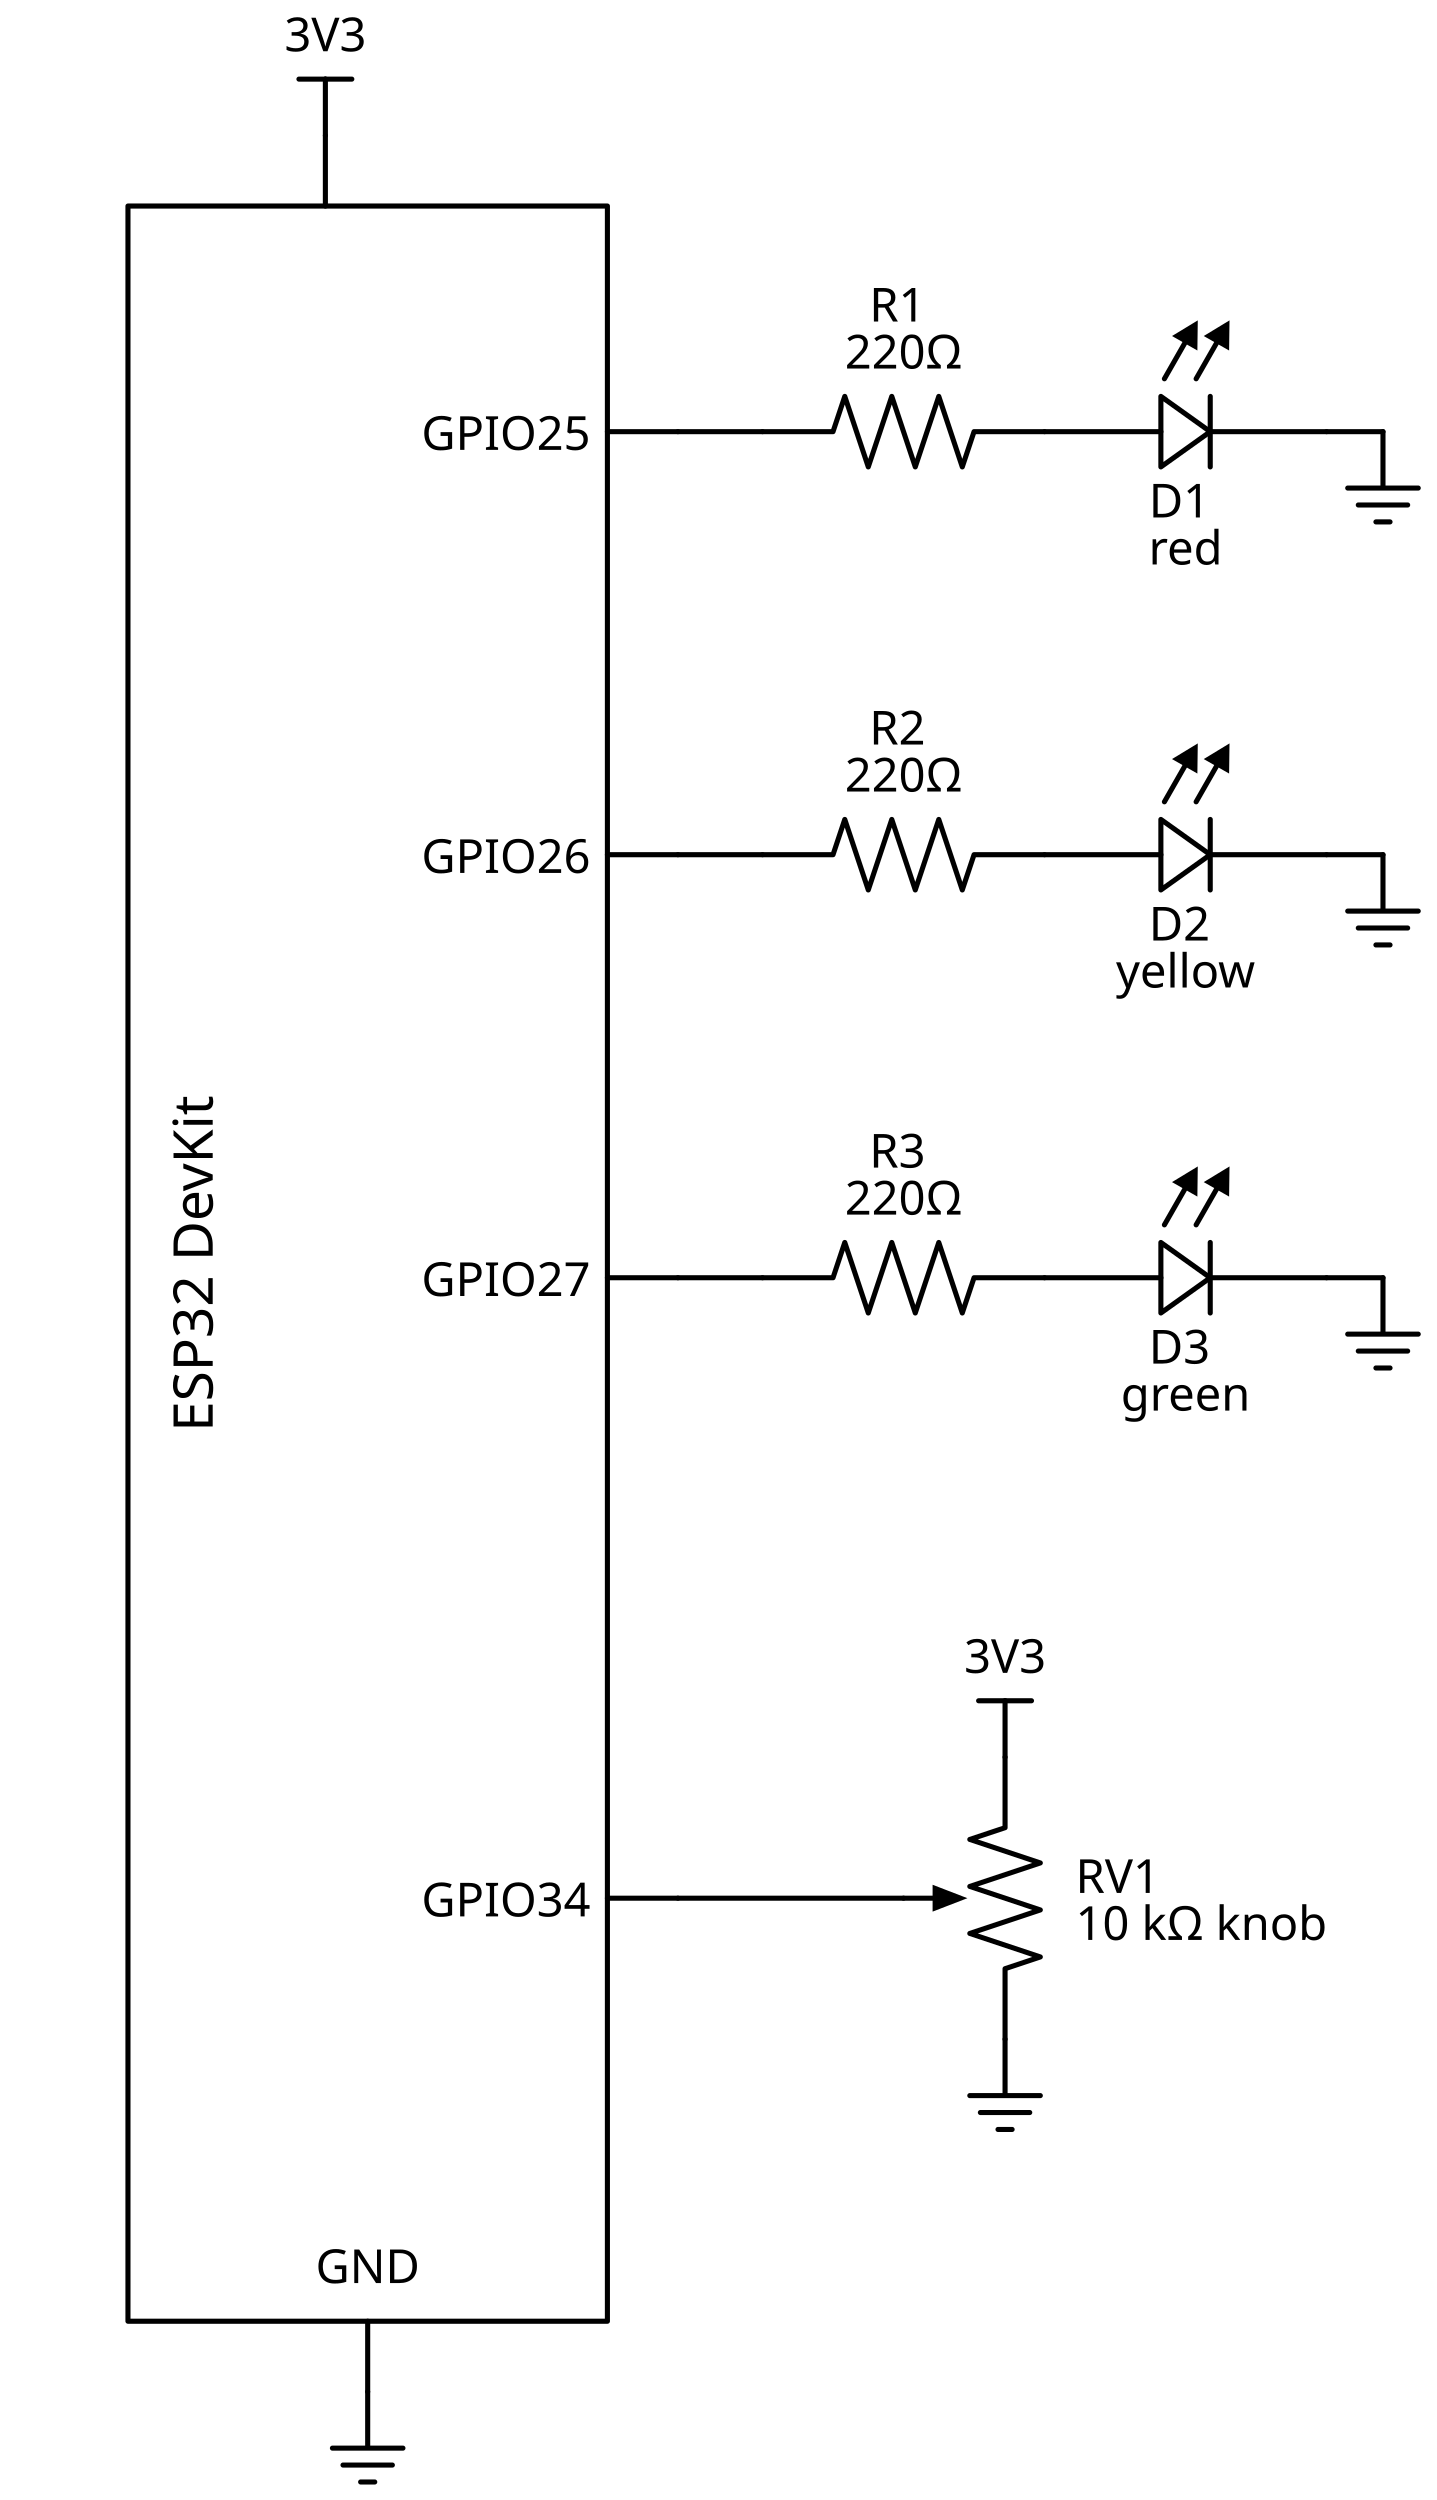
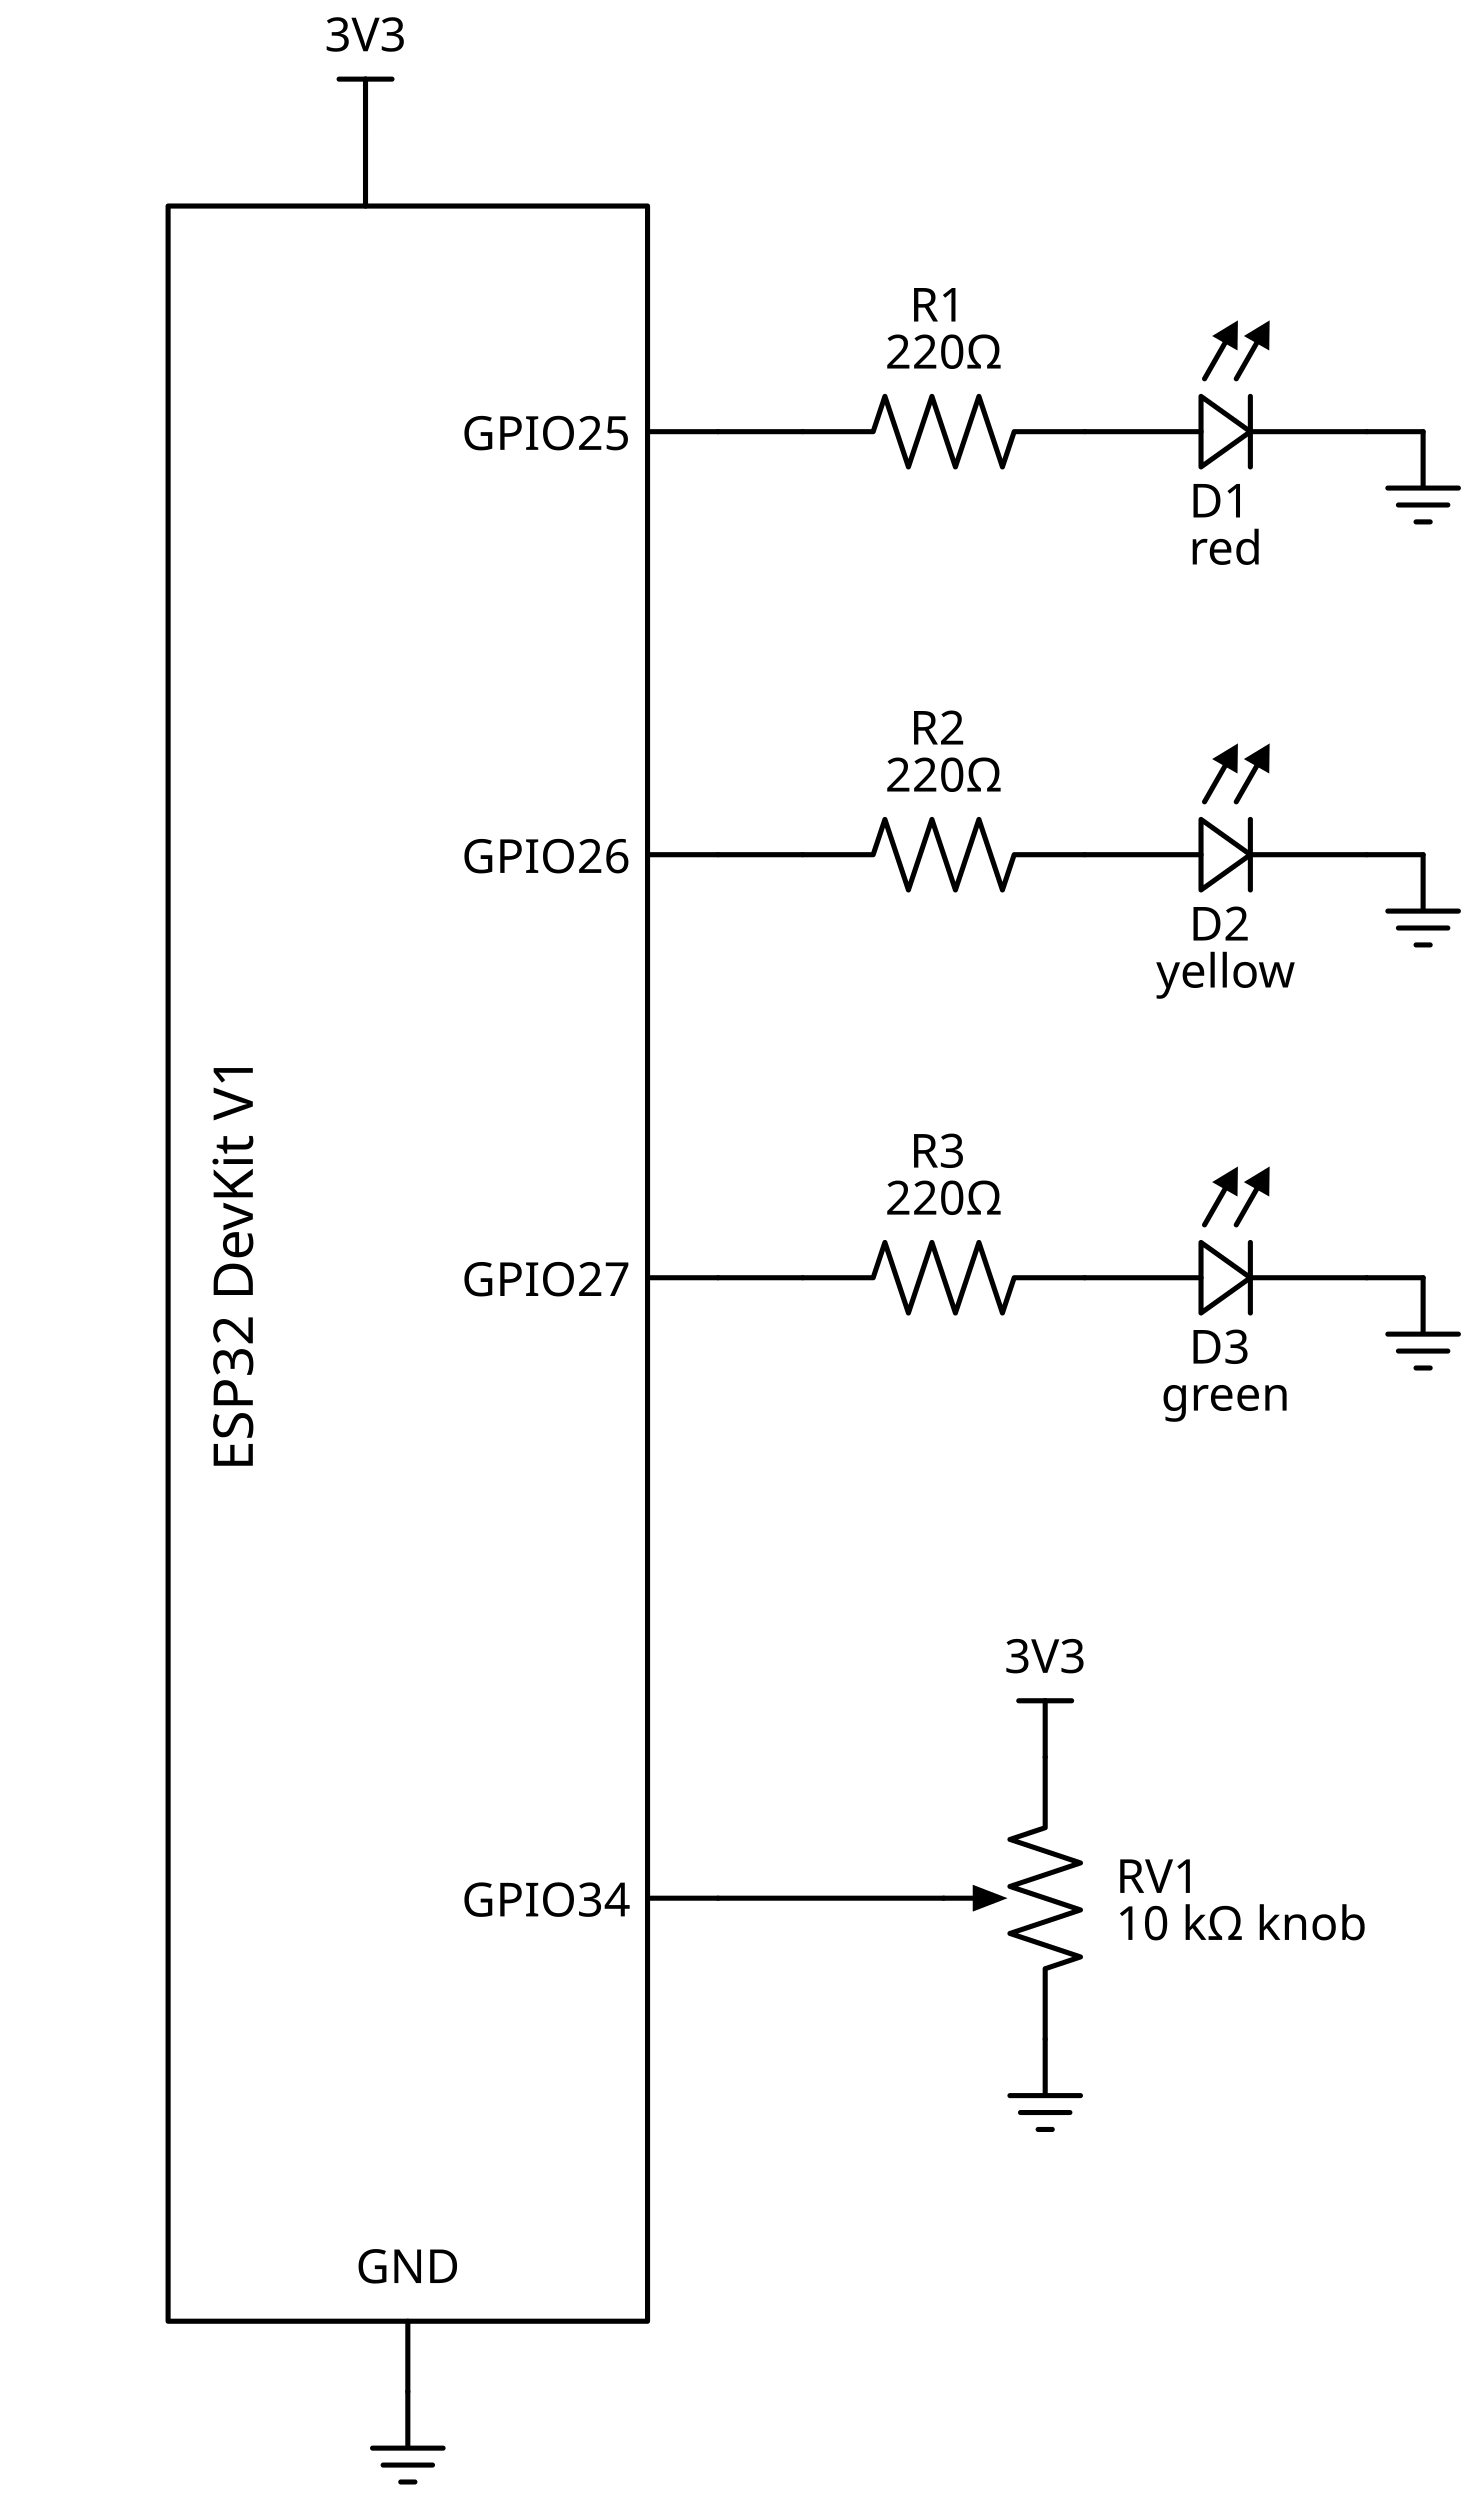
- <svg xmlns="http://www.w3.org/2000/svg" xml:lang="en" height="638.24pt" width="366.668pt" viewBox="-32.668 -74.2 366.668 638.24">
+ <svg xmlns="http://www.w3.org/2000/svg" xml:lang="en" height="638.24pt" width="376.916pt" viewBox="-42.916 -74.2 376.916 638.24">
  <polygon points="263.7,27 276.3,36 263.7,45 " style="stroke:black;fill:none;stroke-width:1.3;stroke-dasharray:-;stroke-linecap:round;stroke-linejoin:round;" />
  <polygon points="263.7,135 276.3,144 263.7,153 " style="stroke:black;fill:none;stroke-width:1.3;stroke-dasharray:-;stroke-linecap:round;stroke-linejoin:round;" />
  <polygon points="263.7,243 276.3,252 263.7,261 " style="stroke:black;fill:none;stroke-width:1.3;stroke-dasharray:-;stroke-linecap:round;stroke-linejoin:round;" />
  <path d="M 140.4,36.0 L 151.2,36 L 162,36" style="stroke:black;fill:none;stroke-width:1.3;stroke-dasharray:-;stroke-linecap:round;stroke-linejoin:round;" />
  <path d="M 162.0,36.0 L 180,36 L 183,27 L 189,45 L 195,27 L 201,45 L 207,27 L 213,45 L 216,36 L 234,36" style="stroke:black;fill:none;stroke-width:1.3;stroke-dasharray:-;stroke-linecap:round;stroke-linejoin:round;" />
  <path d="M 234.0,36.0 L 263.7,36 M 276.3,27 L 276.3,45 M 276.3,36 L 306,36" style="stroke:black;fill:none;stroke-width:1.3;stroke-dasharray:-;stroke-linecap:round;stroke-linejoin:round;" />
  <path d="M 272.7,22.5 L 278.128,13.001" style="stroke:black;fill:none;stroke-width:1.3;stroke-dasharray:-;stroke-linecap:round;stroke-linejoin:round;" />
  <path d="M 280.708 8.486 L 280.628 14.43 L 275.627 11.572 Z" style="stroke:black;fill:black;stroke-linecap:butt;stroke-linejoin:miter;" />
  <path d="M 264.6,22.5 L 270.028,13.001" style="stroke:black;fill:none;stroke-width:1.3;stroke-dasharray:-;stroke-linecap:round;stroke-linejoin:round;" />
  <path d="M 272.608 8.486 L 272.528 14.43 L 267.527 11.572 Z" style="stroke:black;fill:black;stroke-linecap:butt;stroke-linejoin:miter;" />
  <path d="M 306.0,36.0 L 313.2,36 L 320.4,36" style="stroke:black;fill:none;stroke-width:1.3;stroke-dasharray:-;stroke-linecap:round;stroke-linejoin:round;" />
  <path d="M 320.4,36.0 L 320.4,50.4 L 311.4,50.4 L 329.4,50.4 M 314.1,54.72 L 326.7,54.72 M 318.6,59.04 L 322.2,59.04" style="stroke:black;fill:none;stroke-width:1.3;stroke-dasharray:-;stroke-linecap:round;stroke-linejoin:round;" />
  <path d="M 140.4,144.0 L 151.2,144 L 162,144" style="stroke:black;fill:none;stroke-width:1.3;stroke-dasharray:-;stroke-linecap:round;stroke-linejoin:round;" />
  <path d="M 162.0,144.0 L 180,144 L 183,135 L 189,153 L 195,135 L 201,153 L 207,135 L 213,153 L 216,144 L 234,144" style="stroke:black;fill:none;stroke-width:1.3;stroke-dasharray:-;stroke-linecap:round;stroke-linejoin:round;" />
  <path d="M 234.0,144.0 L 263.7,144 M 276.3,135 L 276.3,153 M 276.3,144 L 306,144" style="stroke:black;fill:none;stroke-width:1.3;stroke-dasharray:-;stroke-linecap:round;stroke-linejoin:round;" />
  <path d="M 272.7,130.5 L 278.128,121.001" style="stroke:black;fill:none;stroke-width:1.3;stroke-dasharray:-;stroke-linecap:round;stroke-linejoin:round;" />
  <path d="M 280.708 116.486 L 280.628 122.43 L 275.627 119.572 Z" style="stroke:black;fill:black;stroke-linecap:butt;stroke-linejoin:miter;" />
  <path d="M 264.6,130.5 L 270.028,121.001" style="stroke:black;fill:none;stroke-width:1.3;stroke-dasharray:-;stroke-linecap:round;stroke-linejoin:round;" />
  <path d="M 272.608 116.486 L 272.528 122.43 L 267.527 119.572 Z" style="stroke:black;fill:black;stroke-linecap:butt;stroke-linejoin:miter;" />
  <path d="M 306.0,144.0 L 313.2,144 L 320.4,144" style="stroke:black;fill:none;stroke-width:1.3;stroke-dasharray:-;stroke-linecap:round;stroke-linejoin:round;" />
  <path d="M 320.4,144.0 L 320.4,158.4 L 311.4,158.4 L 329.4,158.4 M 314.1,162.72 L 326.7,162.72 M 318.6,167.04 L 322.2,167.04" style="stroke:black;fill:none;stroke-width:1.3;stroke-dasharray:-;stroke-linecap:round;stroke-linejoin:round;" />
  <path d="M 140.4,252.0 L 151.2,252 L 162,252" style="stroke:black;fill:none;stroke-width:1.3;stroke-dasharray:-;stroke-linecap:round;stroke-linejoin:round;" />
  <path d="M 162.0,252.0 L 180,252 L 183,243 L 189,261 L 195,243 L 201,261 L 207,243 L 213,261 L 216,252 L 234,252" style="stroke:black;fill:none;stroke-width:1.3;stroke-dasharray:-;stroke-linecap:round;stroke-linejoin:round;" />
  <path d="M 234.0,252.0 L 263.7,252 M 276.3,243 L 276.3,261 M 276.3,252 L 306,252" style="stroke:black;fill:none;stroke-width:1.3;stroke-dasharray:-;stroke-linecap:round;stroke-linejoin:round;" />
  <path d="M 272.7,238.5 L 278.128,229.001" style="stroke:black;fill:none;stroke-width:1.3;stroke-dasharray:-;stroke-linecap:round;stroke-linejoin:round;" />
  <path d="M 280.708 224.486 L 280.628 230.43 L 275.627 227.572 Z" style="stroke:black;fill:black;stroke-linecap:butt;stroke-linejoin:miter;" />
  <path d="M 264.6,238.5 L 270.028,229.001" style="stroke:black;fill:none;stroke-width:1.3;stroke-dasharray:-;stroke-linecap:round;stroke-linejoin:round;" />
  <path d="M 272.608 224.486 L 272.528 230.43 L 267.527 227.572 Z" style="stroke:black;fill:black;stroke-linecap:butt;stroke-linejoin:miter;" />
  <path d="M 306.0,252.0 L 313.2,252 L 320.4,252" style="stroke:black;fill:none;stroke-width:1.3;stroke-dasharray:-;stroke-linecap:round;stroke-linejoin:round;" />
  <path d="M 320.4,252.0 L 320.4,266.4 L 311.4,266.4 L 329.4,266.4 M 314.1,270.72 L 326.7,270.72 M 318.6,275.04 L 322.2,275.04" style="stroke:black;fill:none;stroke-width:1.3;stroke-dasharray:-;stroke-linecap:round;stroke-linejoin:round;" />
  <path d="M 140.4,410.4 L 169.2,410.4 L 198,410.4" style="stroke:black;fill:none;stroke-width:1.3;stroke-dasharray:-;stroke-linecap:round;stroke-linejoin:round;" />
  <path d="M 223.92,374.4 L 223.92,392.4 L 214.92,395.4 L 232.92,401.4 L 214.92,407.4 L 232.92,413.4 L 214.92,419.4 L 232.92,425.4 L 223.92,428.4 L 223.92,446.4" style="stroke:black;fill:none;stroke-width:1.3;stroke-dasharray:-;stroke-linecap:round;stroke-linejoin:round;" />
  <path d="M 198.0,410.4 L 205.92,410.4" style="stroke:black;fill:none;stroke-width:1.3;stroke-dasharray:-;stroke-linecap:round;stroke-linejoin:round;" />
  <path d="M 212.92 410.4 L 205.92 413.1 L 205.92 407.7 Z" style="stroke:black;fill:black;stroke-linecap:butt;stroke-linejoin:miter;" />
  <path d="M 223.92,374.4 L 223.92,360" style="stroke:black;fill:none;stroke-width:1.3;stroke-dasharray:-;stroke-linecap:round;stroke-linejoin:round;" />
  <path d="M 223.92,360.0 L 217.17,360" style="stroke:black;fill:none;stroke-width:1.3;stroke-dasharray:-;stroke-linecap:round;stroke-linejoin:round;" />
  <path d="M 223.92,360.0 L 230.67,360" style="stroke:black;fill:none;stroke-width:1.3;stroke-dasharray:-;stroke-linecap:round;stroke-linejoin:round;" />
  <path d="M 223.92,446.4 L 223.92,460.8 L 214.92,460.8 L 232.92,460.8 M 217.62,465.12 L 230.22,465.12 M 222.12,469.44 L 225.72,469.44" style="stroke:black;fill:none;stroke-width:1.3;stroke-dasharray:-;stroke-linecap:round;stroke-linejoin:round;" />
  <path d="M 0.0,-21.6 L 122.4,-21.6 L 122.4,518.4 L 0,518.4 L 0,-21.6" style="stroke:black;fill:none;stroke-width:1.3;stroke-dasharray:-;stroke-linecap:round;stroke-linejoin:round;" />
  <path d="M 122.4,36.0 L 140.4,36" style="stroke:black;fill:none;stroke-width:1.3;stroke-dasharray:-;stroke-linecap:round;stroke-linejoin:round;" />
  <path d="M 122.4,144 L 140.4,144" style="stroke:black;fill:none;stroke-width:1.3;stroke-dasharray:-;stroke-linecap:round;stroke-linejoin:round;" />
  <path d="M 122.4,252.0 L 140.4,252" style="stroke:black;fill:none;stroke-width:1.3;stroke-dasharray:-;stroke-linecap:round;stroke-linejoin:round;" />
  <path d="M 122.4,410.4 L 140.4,410.4" style="stroke:black;fill:none;stroke-width:1.3;stroke-dasharray:-;stroke-linecap:round;stroke-linejoin:round;" />
  <path d="M 50.4,-21.6 L 50.4,-39.6" style="stroke:black;fill:none;stroke-width:1.3;stroke-dasharray:-;stroke-linecap:round;stroke-linejoin:round;" />
  <path d="M 61.2,518.4 L 61.2,536.4" style="stroke:black;fill:none;stroke-width:1.3;stroke-dasharray:-;stroke-linecap:round;stroke-linejoin:round;" />
  <path d="M 50.4,-39.6 L 50.4,-54" style="stroke:black;fill:none;stroke-width:1.3;stroke-dasharray:-;stroke-linecap:round;stroke-linejoin:round;" />
  <path d="M 50.4,-54.0 L 43.65,-54" style="stroke:black;fill:none;stroke-width:1.3;stroke-dasharray:-;stroke-linecap:round;stroke-linejoin:round;" />
  <path d="M 50.4,-54.0 L 57.15,-54" style="stroke:black;fill:none;stroke-width:1.3;stroke-dasharray:-;stroke-linecap:round;stroke-linejoin:round;" />
  <path d="M 61.2,536.4 L 61.2,550.8 L 52.2,550.8 L 70.2,550.8 M 54.9,555.12 L 67.5,555.12 M 59.4,559.44 L 63,559.44" style="stroke:black;fill:none;stroke-width:1.3;stroke-dasharray:-;stroke-linecap:round;stroke-linejoin:round;" />
  <text x="198.0" y="-0.6" dominant-baseline="ideographic" fill="black" font-size="12" font-family="sans" text-anchor="middle">
    <tspan x="198.0" dy="12">R1</tspan>
    <tspan x="198.0" dy="12">220Ω</tspan>
  </text>
  <text x="270.0" y="36.6" dominant-baseline="hanging" fill="black" font-size="12" font-family="sans" text-anchor="middle">
    <tspan x="270.0" dy="12">D1</tspan>
    <tspan x="270.0" dy="12">red</tspan>
  </text>
  <text x="198.0" y="107.4" dominant-baseline="ideographic" fill="black" font-size="12" font-family="sans" text-anchor="middle">
    <tspan x="198.0" dy="12">R2</tspan>
    <tspan x="198.0" dy="12">220Ω</tspan>
  </text>
  <text x="270.0" y="144.6" dominant-baseline="hanging" fill="black" font-size="12" font-family="sans" text-anchor="middle">
    <tspan x="270.0" dy="12">D2</tspan>
    <tspan x="270.0" dy="12">yellow</tspan>
  </text>
  <text x="198.0" y="215.4" dominant-baseline="ideographic" fill="black" font-size="12" font-family="sans" text-anchor="middle">
    <tspan x="198.0" dy="12">R3</tspan>
    <tspan x="198.0" dy="12">220Ω</tspan>
  </text>
  <text x="270.0" y="252.6" dominant-baseline="hanging" fill="black" font-size="12" font-family="sans" text-anchor="middle">
    <tspan x="270.0" dy="12">D3</tspan>
    <tspan x="270.0" dy="12">green</tspan>
  </text>
  <text x="241.92" y="392.4" dominant-baseline="central" fill="black" font-size="12" font-family="sans" text-anchor="start">
    <tspan x="241.92" dy="12">RV1</tspan>
    <tspan x="241.92" dy="12">10 kΩ knob</tspan>
  </text>
  <text x="223.92" y="344.4" dominant-baseline="ideographic" fill="black" font-size="12" font-family="sans" text-anchor="middle">
    <tspan x="223.92" dy="12">3V3</tspan>
  </text>
  <text x="118.08" y="24.0" dominant-baseline="central" fill="black" font-size="12" font-family="sans" text-anchor="end">
    <tspan x="118.08" dy="12">GPIO25</tspan>
  </text>
  <text x="118.08" y="132" dominant-baseline="central" fill="black" font-size="12" font-family="sans" text-anchor="end">
    <tspan x="118.08" dy="12">GPIO26</tspan>
  </text>
  <text x="118.08" y="240.0" dominant-baseline="central" fill="black" font-size="12" font-family="sans" text-anchor="end">
    <tspan x="118.08" dy="12">GPIO27</tspan>
  </text>
  <text x="118.08" y="398.4" dominant-baseline="central" fill="black" font-size="12" font-family="sans" text-anchor="end">
    <tspan x="118.08" dy="12">GPIO34</tspan>
  </text>
  <text x="61.2" y="492" dominant-baseline="central" fill="black" font-size="12" font-family="sans" text-anchor="middle">
    <tspan x="61.2" dy="12">GND</tspan>
  </text>
  <text x="16.2" y="234.4" dominant-baseline="central" fill="black" font-size="14" font-family="sans" text-anchor="middle" transform="rotate(-90 16.2 248.4)">
-     <tspan x="16.2" dy="14">ESP32 DevKit</tspan>
+     <tspan x="16.2" dy="14">ESP32 DevKit V1</tspan>
  </text>
  <text x="50.4" y="-69.6" dominant-baseline="ideographic" fill="black" font-size="12" font-family="sans" text-anchor="middle">
    <tspan x="50.4" dy="12">3V3</tspan>
  </text>
</svg>
